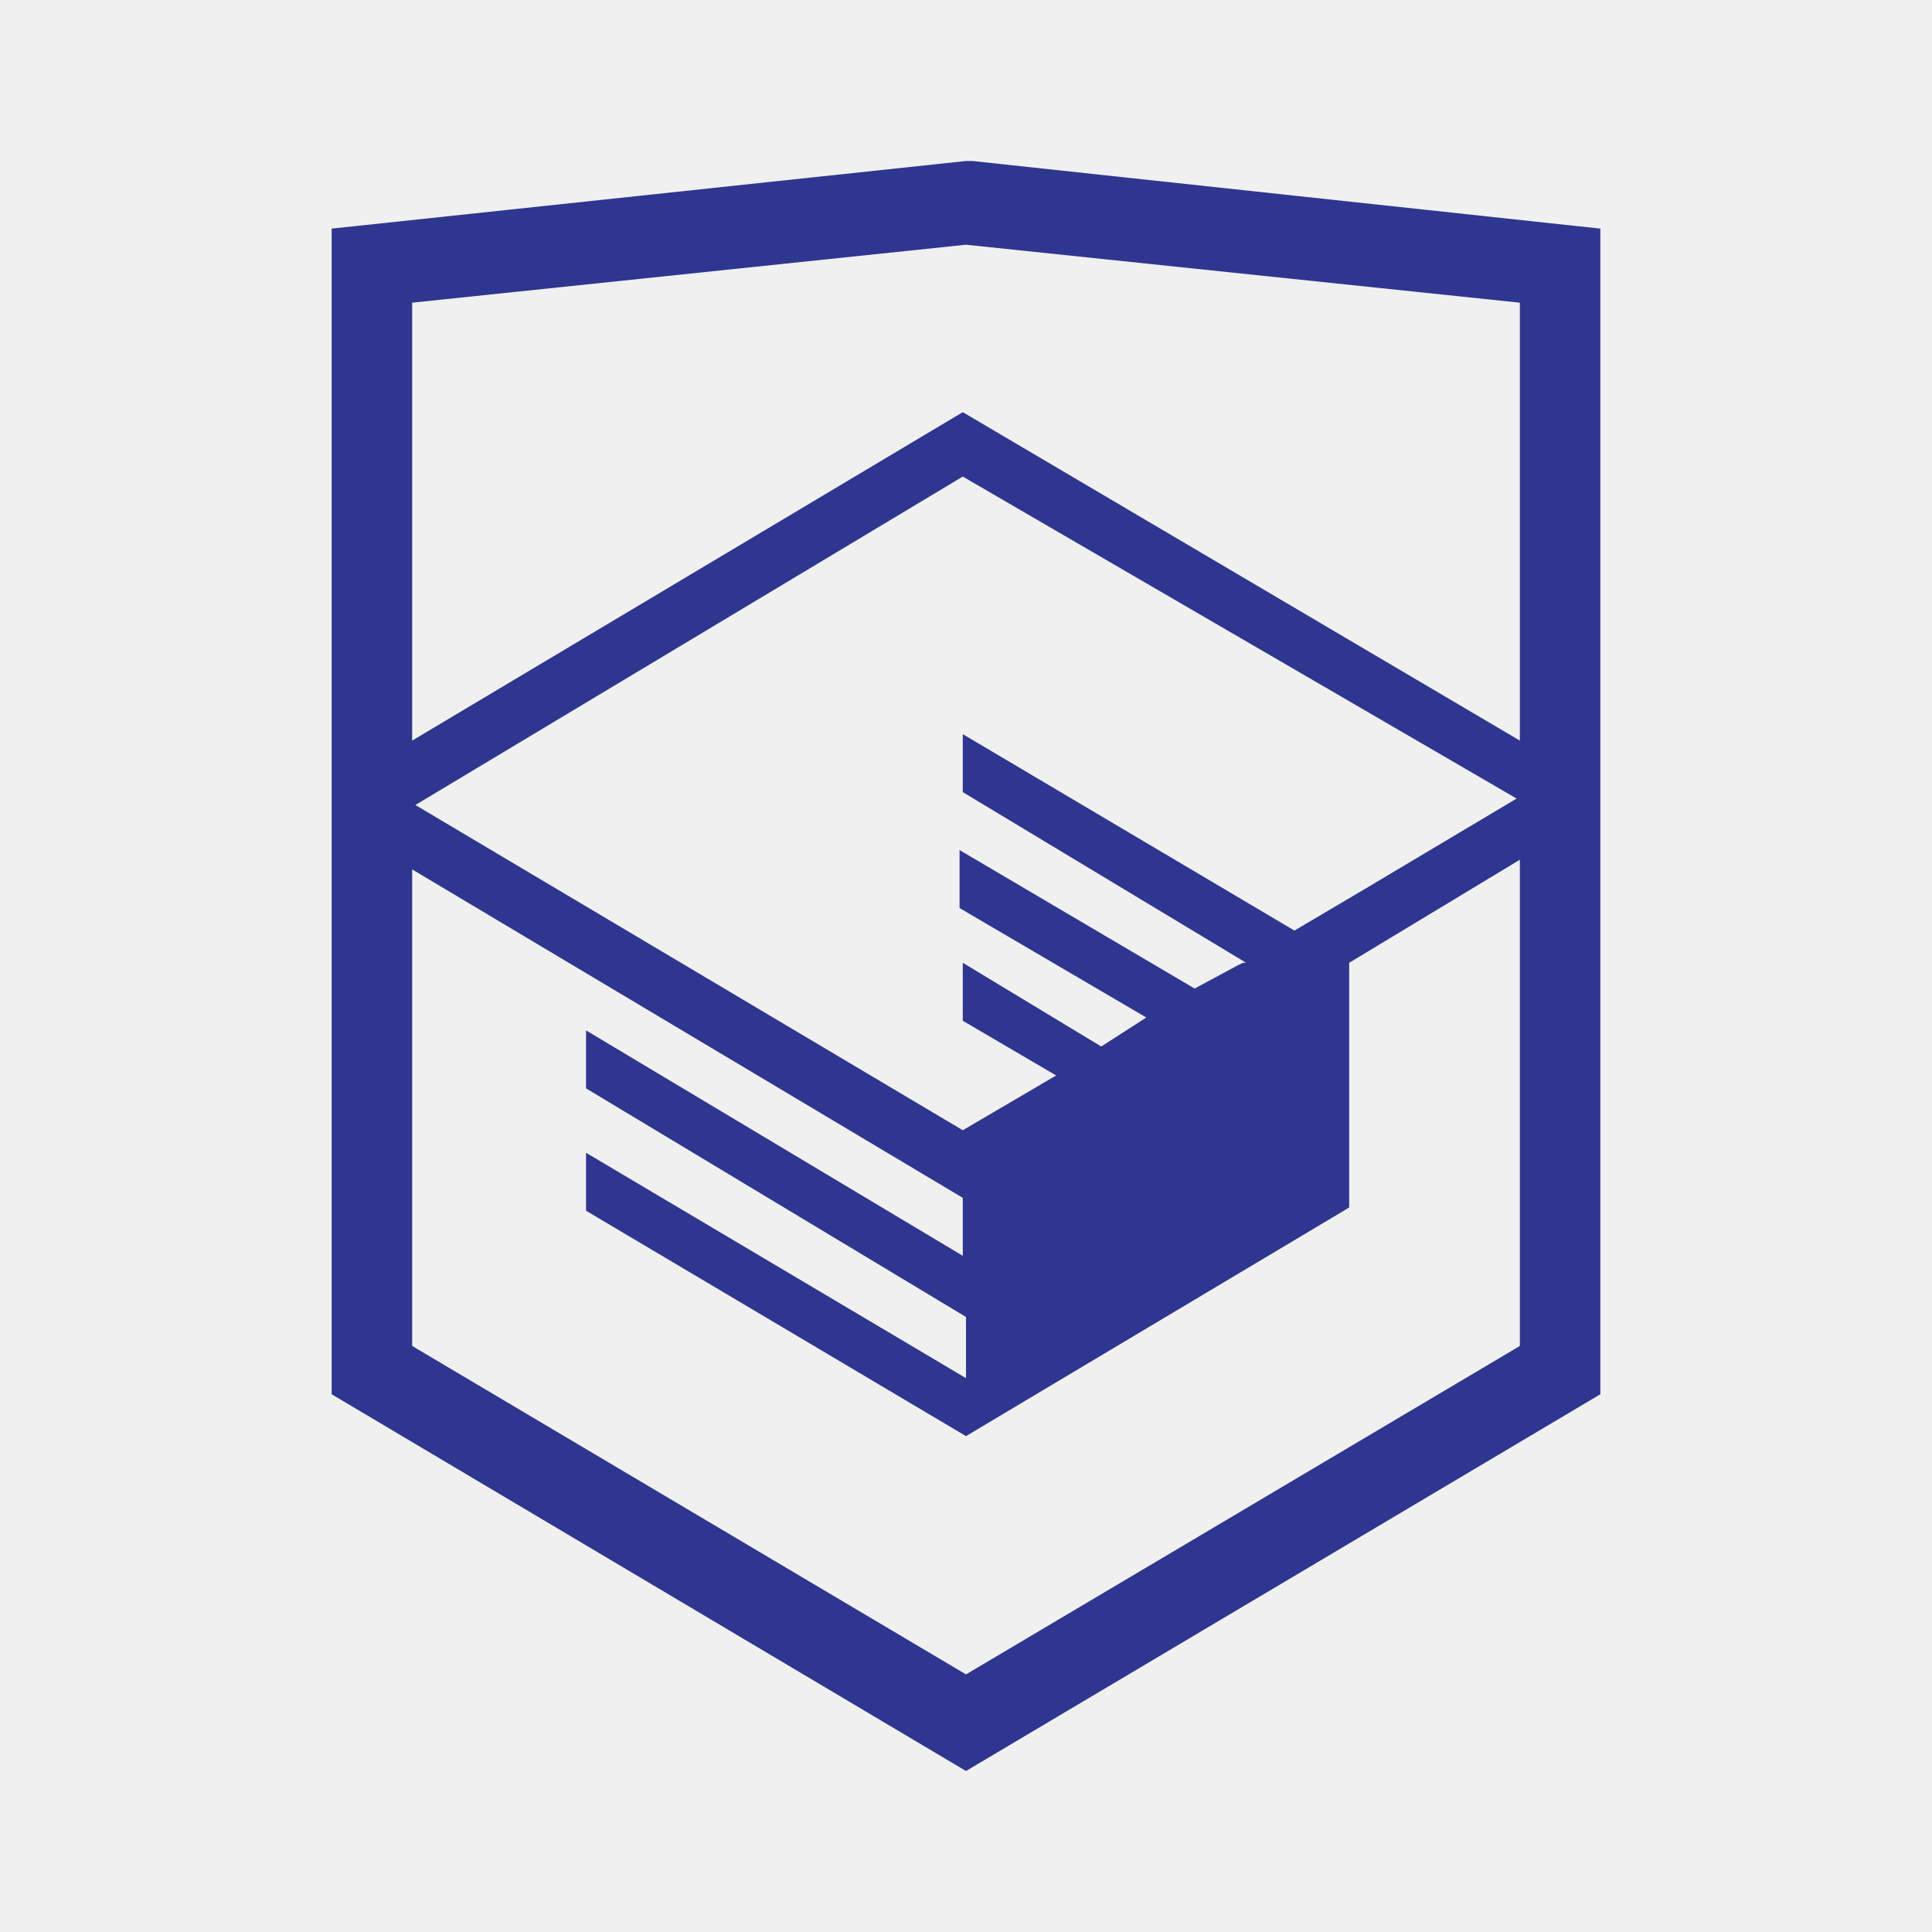
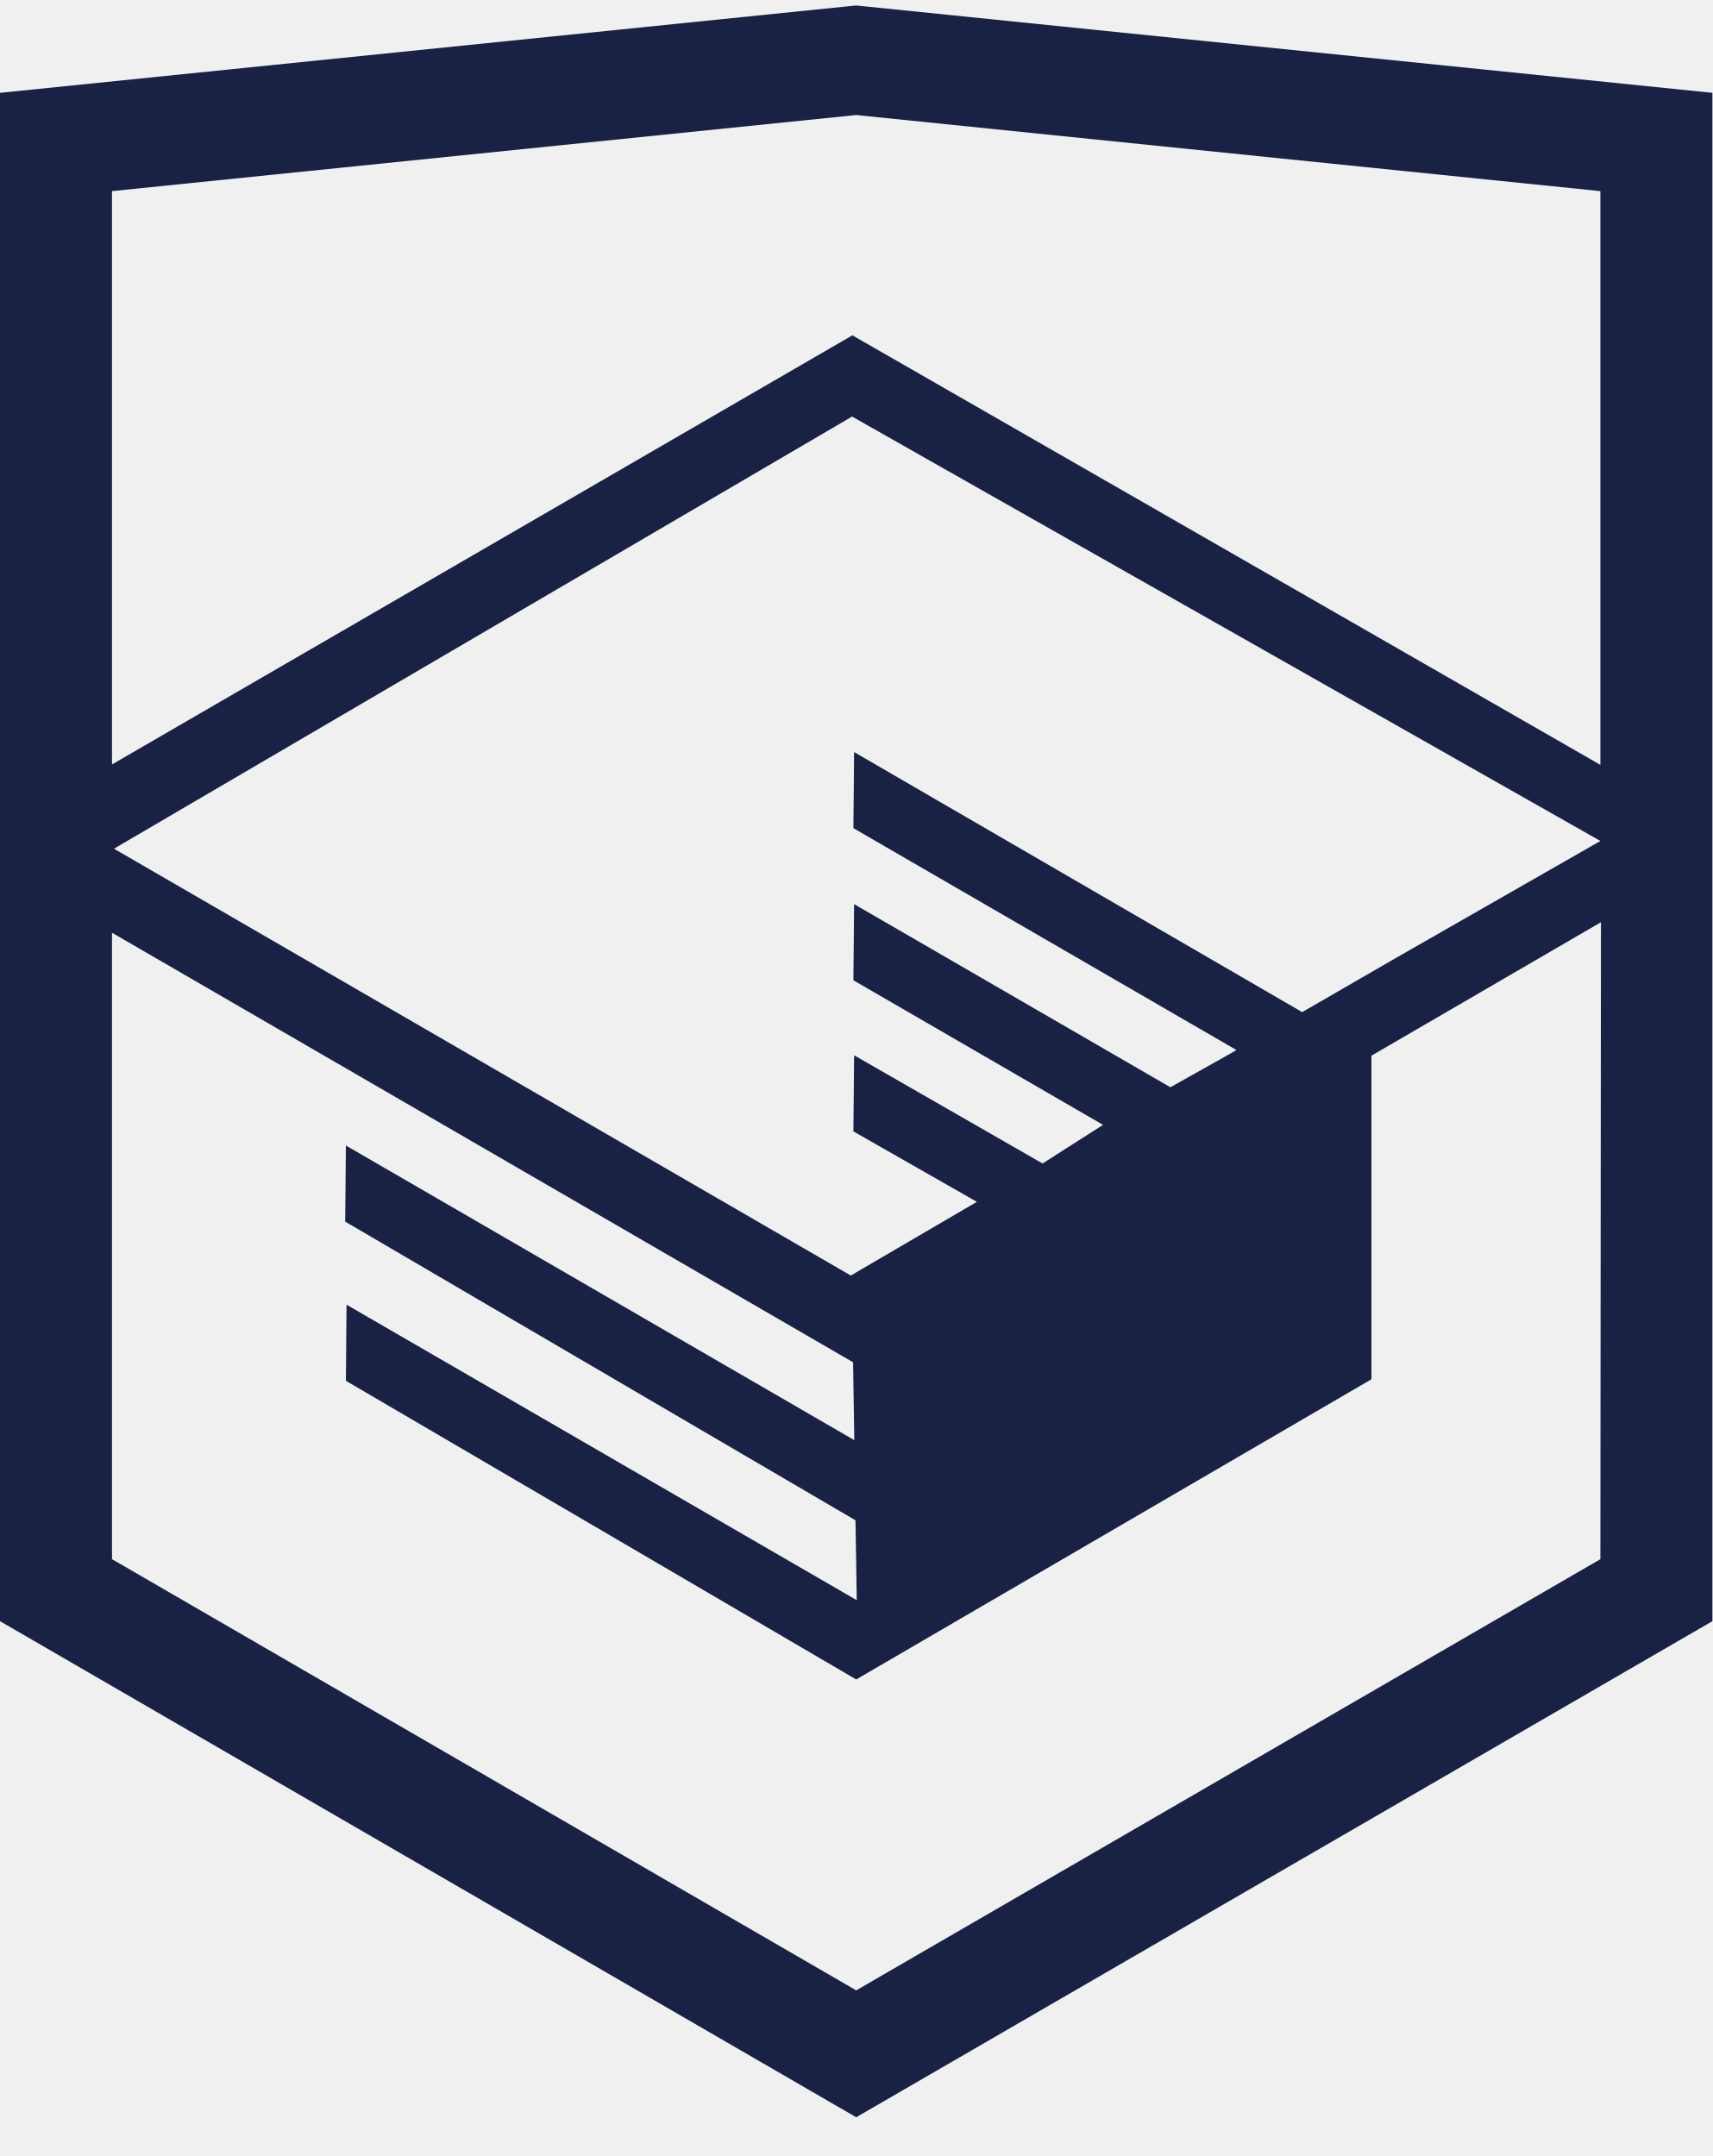
- <svg xmlns="http://www.w3.org/2000/svg" viewBox="0 0 60 60">
-   <path fill="#2E368F" d="M30.2 5h-.2l-19.7 2.1v36.2l19.7 11.7 19.7-11.7v-36.2l-19.5-2.1zm17 36.8l-17.2 10.2-17.2-10.2v-14.8l17.1 10.2v1.8l-11.7-7v1.8l11.8 7.1v1.9l-11.8-7v1.8l11.8 7 11.9-7.1v-7.6l5.3-3.2v15.1zm-.1-17l-4.7 2.8-2.2 1.3-10.3-6.1v1.8l8.8 5.3h-.1l-.2.1-1.3.7-7.3-4.3v1.8l5.8 3.4-1.4.9-4.3-2.6v1.8l2.9 1.7-2.9 1.7-17-10.1 17-10.2 17.2 10zm.1-1.8l-17.3-10.2-17.1 10.2v-13.6l17.2-1.8 17.2 1.8v13.6z" />
+ <svg xmlns="http://www.w3.org/2000/svg" width="27" height="34" viewBox="0 0 27 34" fill="none">
+   <g clip-path="url(#clip0)">
+     <path d="M13.643 0.101L13.5 0.086L0 1.464V25.566L13.5 33.389L27 25.566V1.464L13.643 0.101ZM25.234 24.588L13.5 31.388L1.766 24.588V14.709L13.451 21.483L13.47 22.711L5.454 18.065L5.443 19.265L13.489 23.975L13.509 25.235L5.464 20.575L5.454 21.775L13.5 26.485L21.624 21.751V20.551V16.648L25.243 14.543L25.234 24.588ZM25.234 13.262L22.015 15.104L20.532 15.961L13.467 11.86L13.456 13.06L19.496 16.559L19.443 16.59L19.313 16.664L18.454 17.146L13.467 14.258L13.456 15.459L17.392 17.739L16.459 18.335L16.438 18.348L13.467 16.642L13.456 17.842L15.403 18.953L13.415 20.115L1.797 13.384L13.435 6.569L25.234 13.262ZM25.234 12.062L13.44 5.288L1.766 12.055V3.014L13.5 1.814L25.234 3.014V12.062Z" fill="#192144" />
+   </g>
+   <defs>
+     <clipPath id="clip0">
+       <rect width="27" height="33.303" fill="white" transform="translate(0 0.0859375)" />
+     </clipPath>
+   </defs>
</svg>
